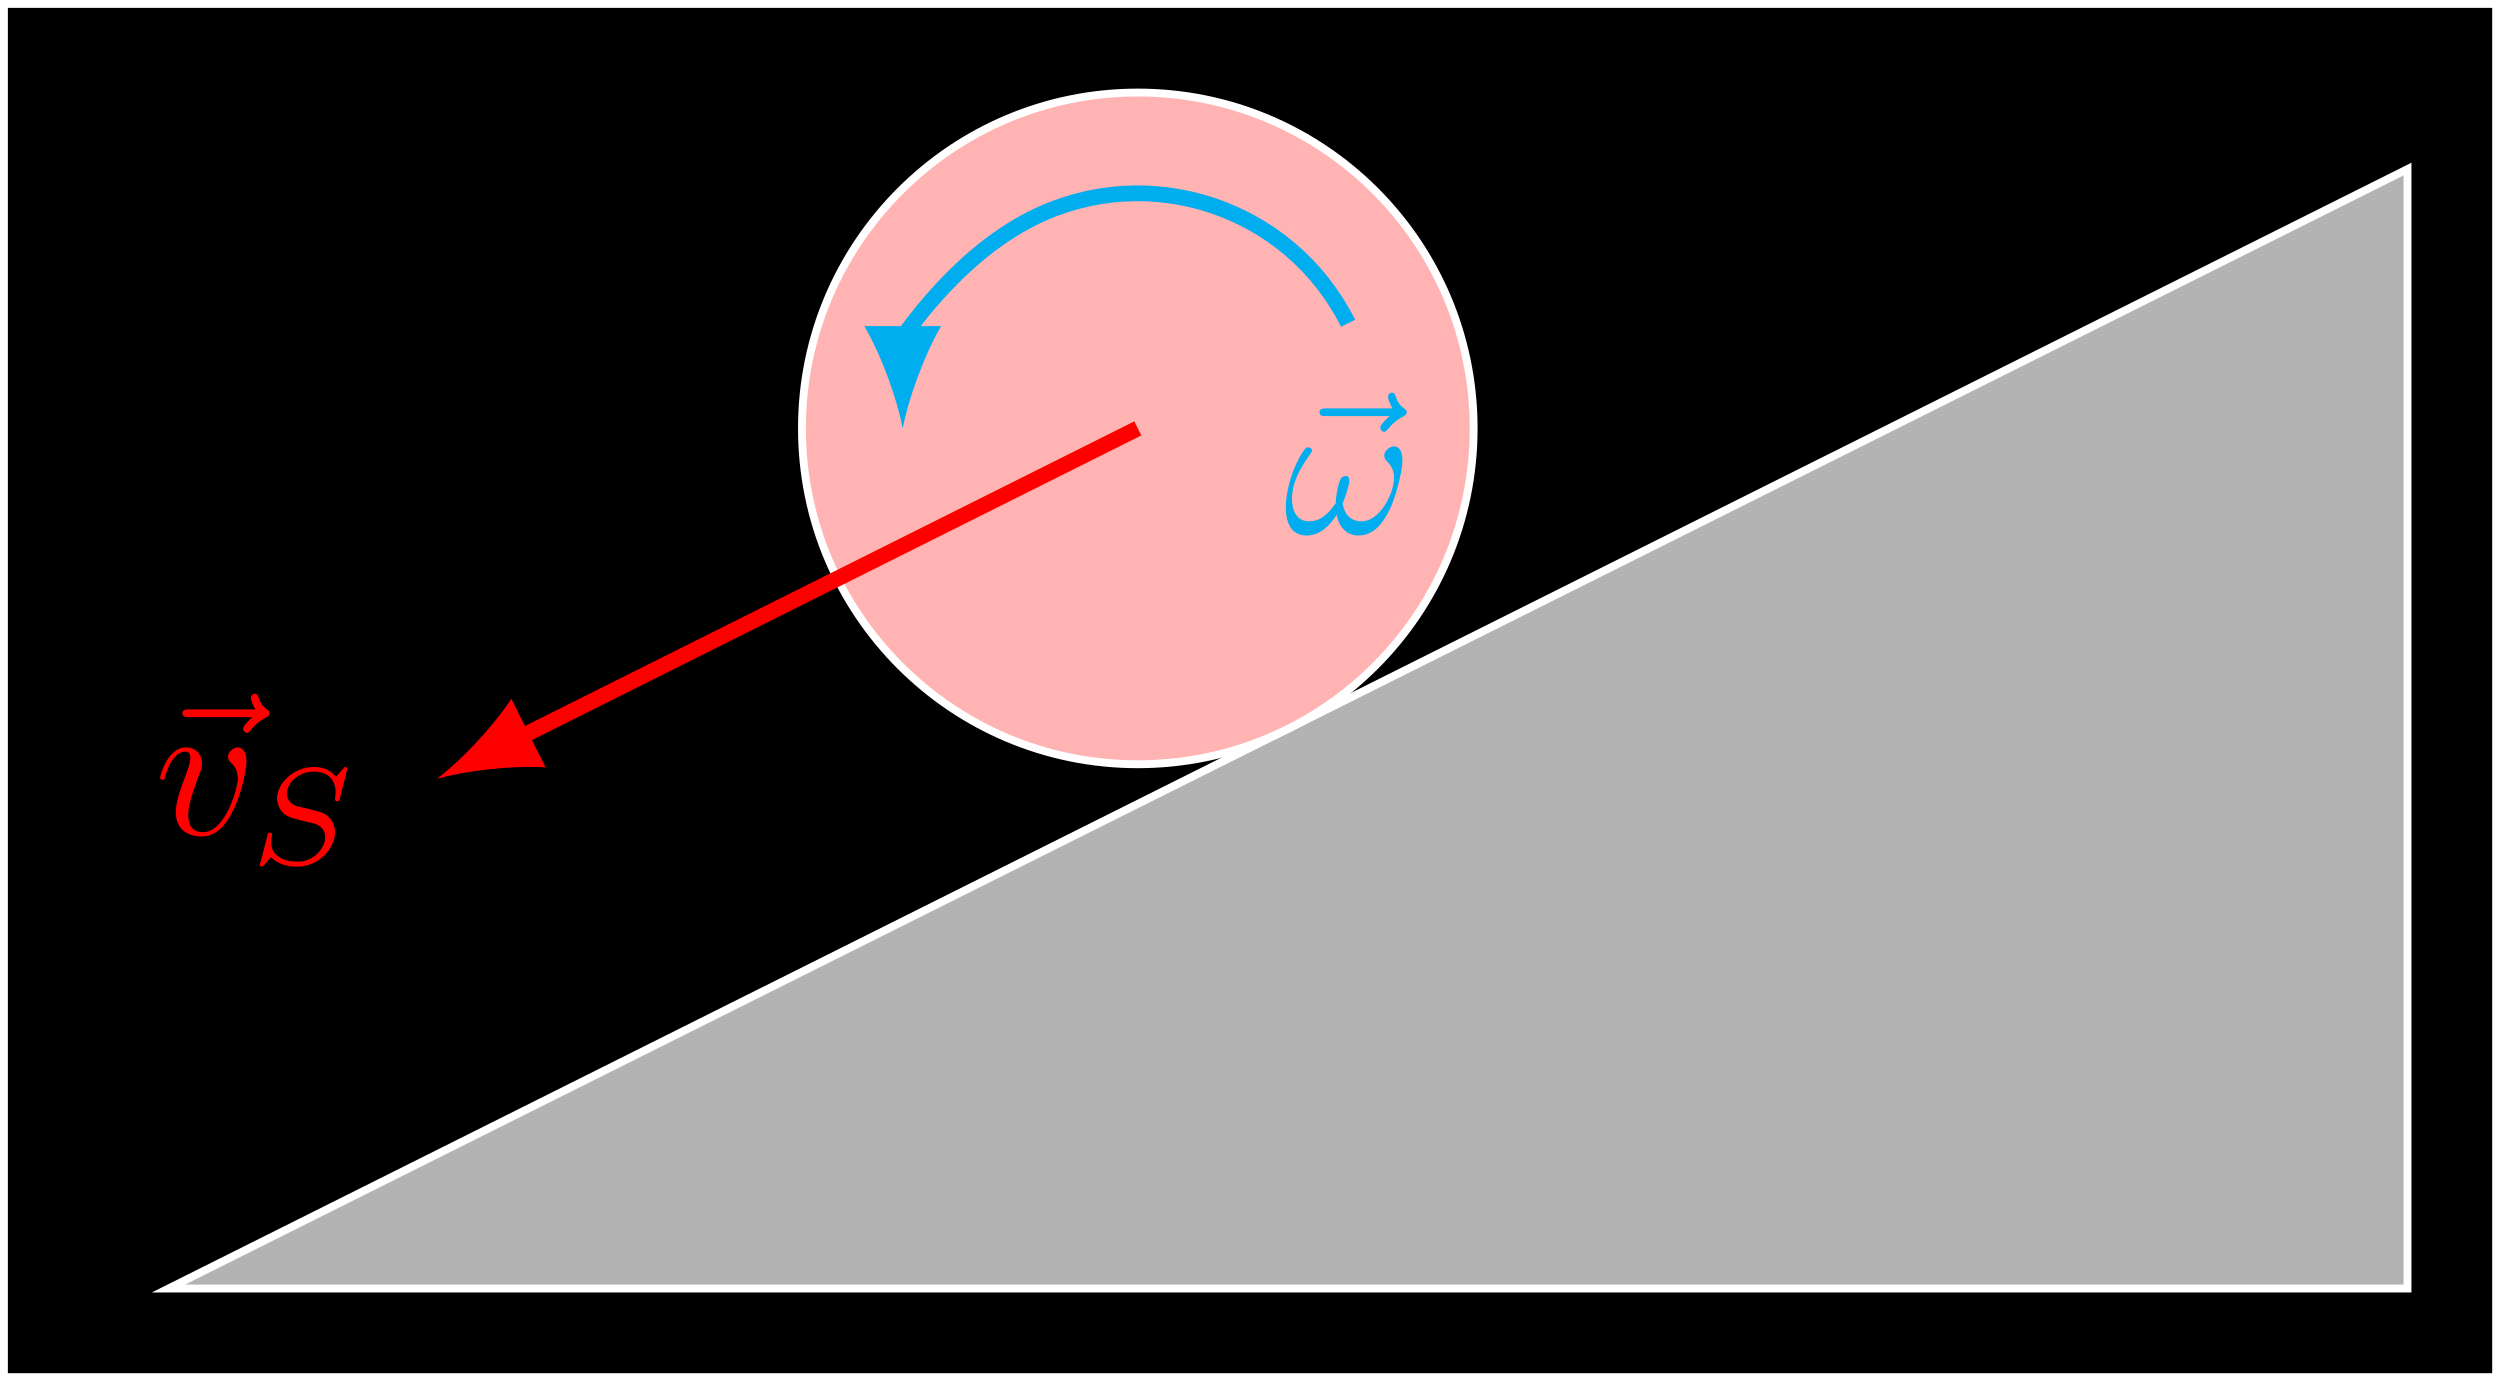
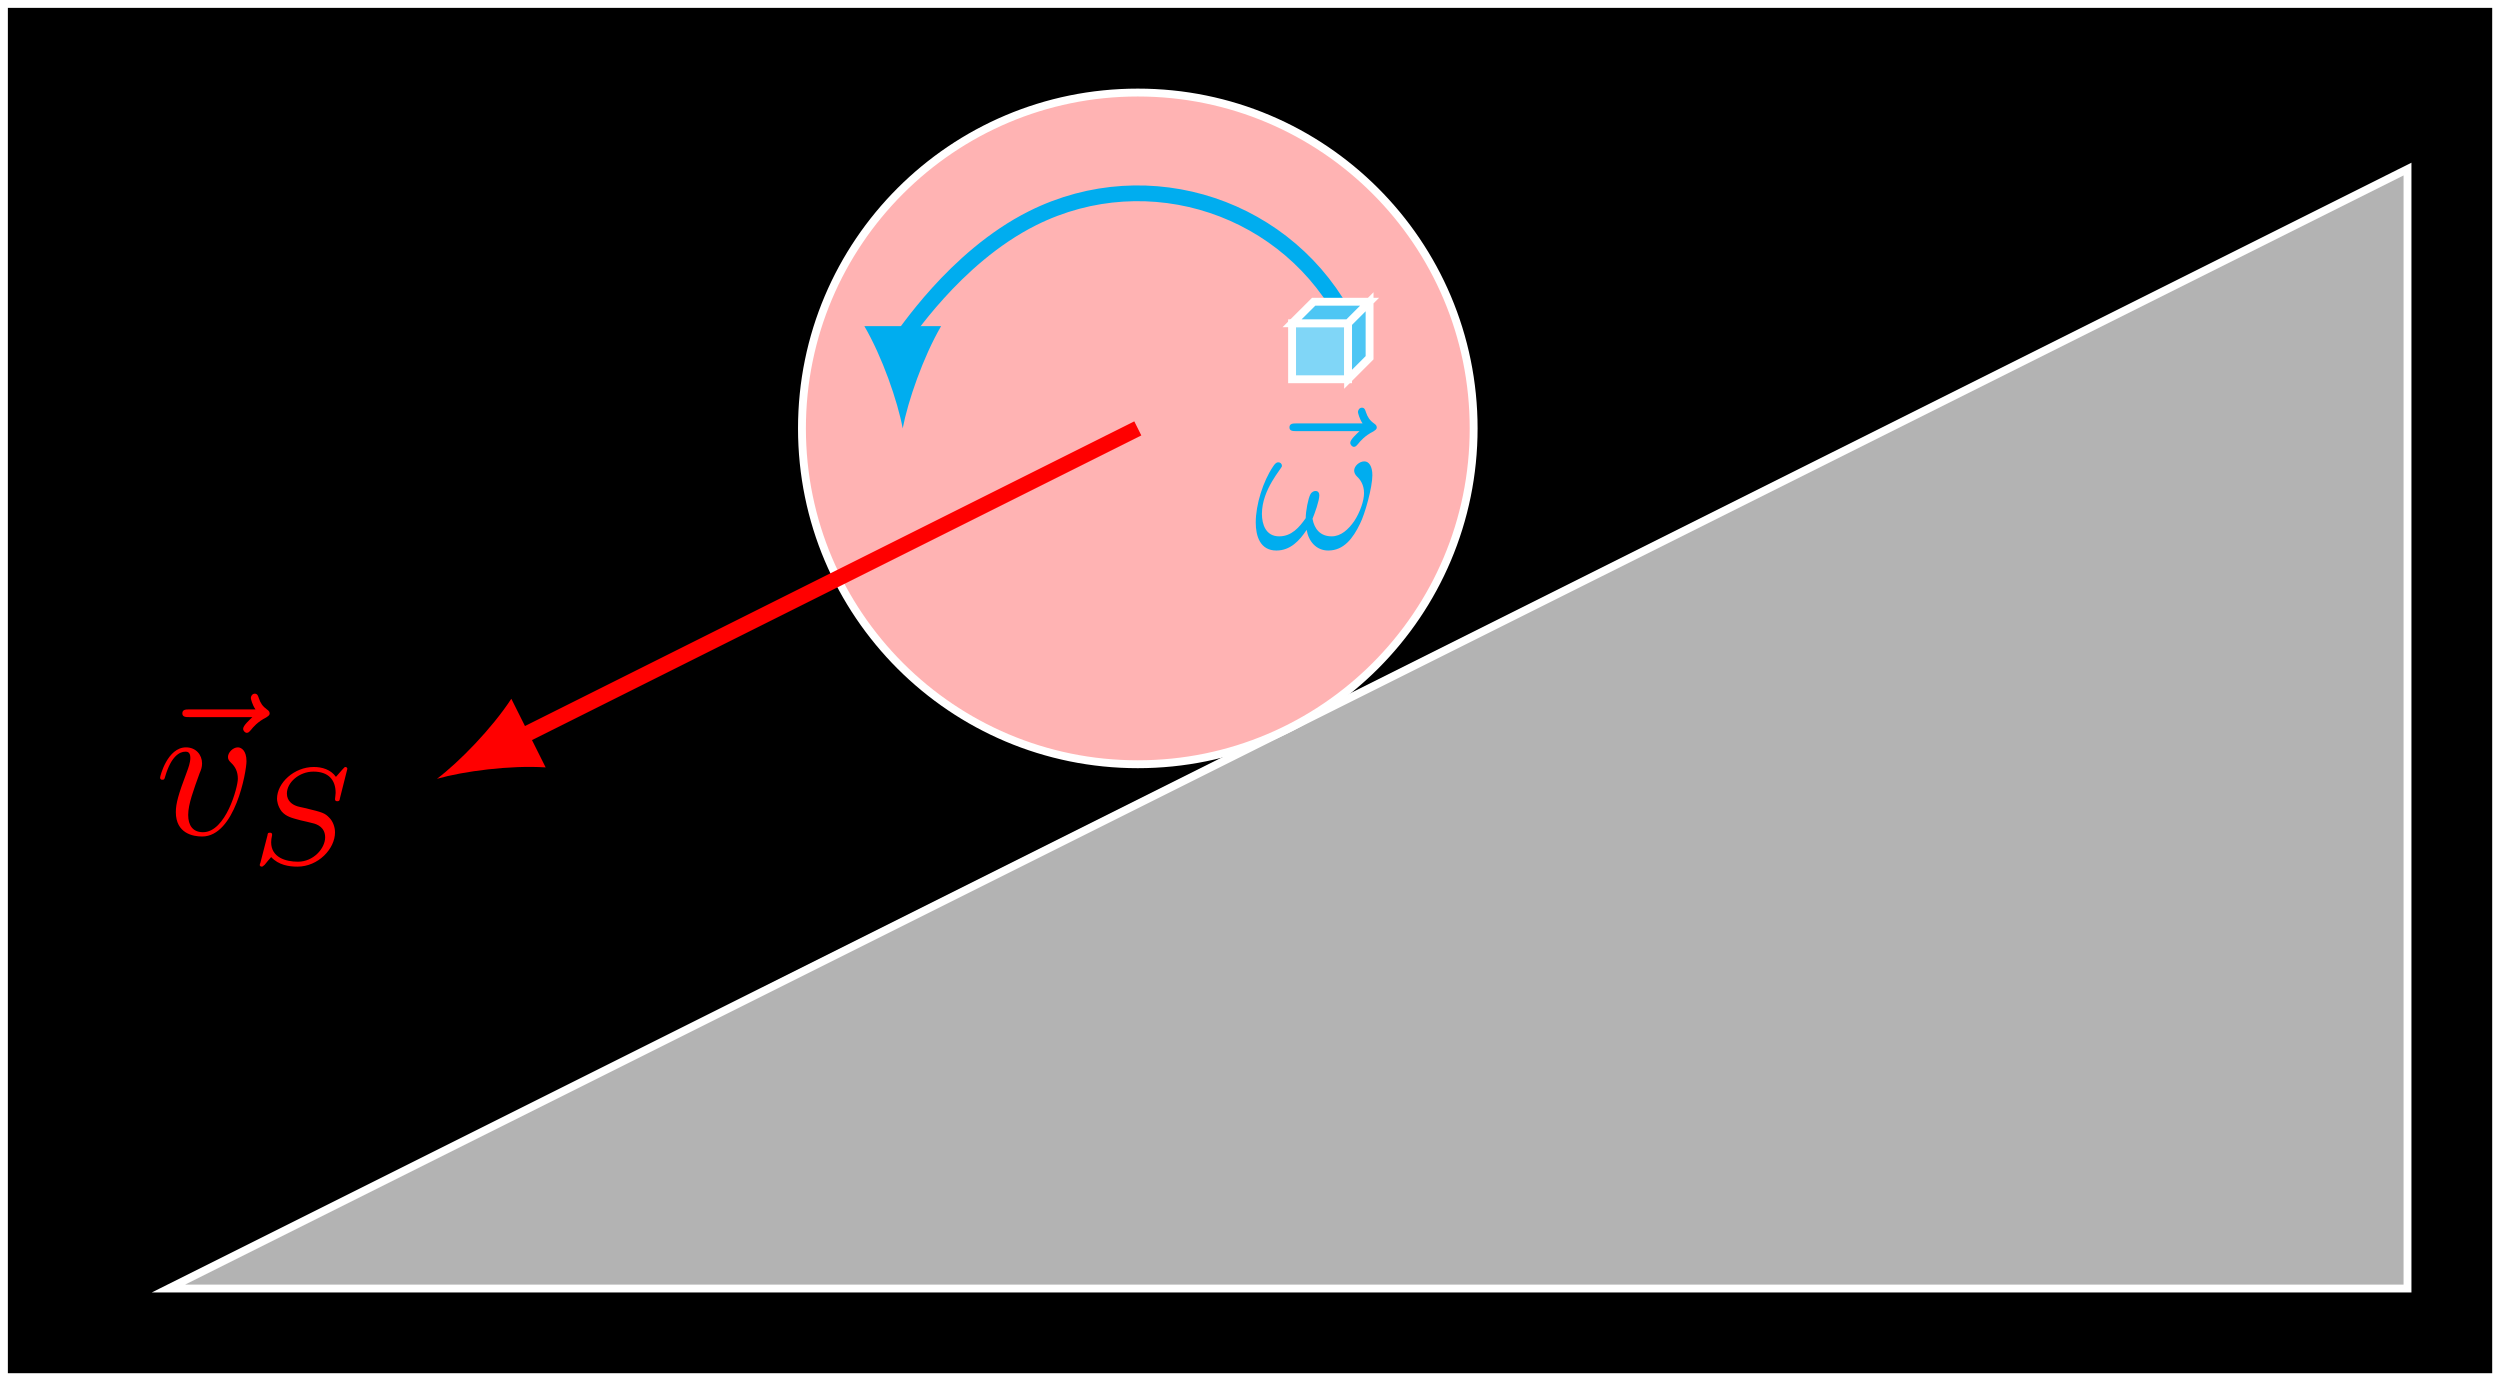
<svg xmlns="http://www.w3.org/2000/svg" xmlns:xlink="http://www.w3.org/1999/xlink" width="126.606pt" height="69.941pt" viewBox="0 0 126.606 69.941" version="1.1">
  <defs>
    <g>
      <symbol overflow="visible" id="glyph0-0">
        <path style="stroke:none;" d="" />
      </symbol>
      <symbol overflow="visible" id="glyph0-1">
        <path style="stroke:none;" d="M 5.359 -5.938 C 5.219 -5.797 4.891 -5.516 4.891 -5.344 C 4.891 -5.25 4.984 -5.141 5.078 -5.141 C 5.172 -5.141 5.219 -5.219 5.281 -5.281 C 5.391 -5.422 5.625 -5.703 6.062 -5.922 C 6.125 -5.969 6.234 -6.016 6.234 -6.125 C 6.234 -6.234 6.156 -6.281 6.094 -6.328 C 5.875 -6.484 5.766 -6.656 5.688 -6.891 C 5.656 -6.984 5.625 -7.125 5.484 -7.125 C 5.344 -7.125 5.281 -6.984 5.281 -6.906 C 5.281 -6.859 5.359 -6.547 5.516 -6.328 L 2.156 -6.328 C 2 -6.328 1.812 -6.328 1.812 -6.125 C 1.812 -5.938 2 -5.938 2.156 -5.938 Z M 5.359 -5.938 " />
      </symbol>
      <symbol overflow="visible" id="glyph0-2">
        <path style="stroke:none;" d="M 4.672 -3.703 C 4.672 -4.25 4.406 -4.406 4.234 -4.406 C 3.984 -4.406 3.734 -4.141 3.734 -3.922 C 3.734 -3.797 3.781 -3.734 3.891 -3.625 C 4.109 -3.422 4.234 -3.172 4.234 -2.812 C 4.234 -2.391 3.625 -0.109 2.469 -0.109 C 1.953 -0.109 1.719 -0.453 1.719 -0.984 C 1.719 -1.531 2 -2.266 2.297 -3.094 C 2.375 -3.266 2.422 -3.406 2.422 -3.594 C 2.422 -4.031 2.109 -4.406 1.609 -4.406 C 0.672 -4.406 0.297 -2.953 0.297 -2.875 C 0.297 -2.766 0.391 -2.766 0.406 -2.766 C 0.516 -2.766 0.516 -2.797 0.562 -2.953 C 0.859 -3.953 1.281 -4.188 1.578 -4.188 C 1.656 -4.188 1.828 -4.188 1.828 -3.875 C 1.828 -3.625 1.719 -3.344 1.656 -3.172 C 1.219 -2.016 1.094 -1.562 1.094 -1.125 C 1.094 -0.047 1.969 0.109 2.422 0.109 C 4.094 0.109 4.672 -3.188 4.672 -3.703 Z M 4.672 -3.703 " />
      </symbol>
      <symbol overflow="visible" id="glyph0-3">
        <path style="stroke:none;" d="M 6.031 -3.703 C 6.031 -4.156 5.859 -4.406 5.625 -4.406 C 5.375 -4.406 5.109 -4.172 5.109 -3.938 C 5.109 -3.844 5.156 -3.734 5.25 -3.641 C 5.422 -3.484 5.609 -3.219 5.609 -2.797 C 5.609 -2.406 5.406 -1.828 5.109 -1.375 C 4.812 -0.953 4.438 -0.609 3.969 -0.609 C 3.406 -0.609 3.094 -0.969 3 -1.5 C 3.109 -1.766 3.344 -2.406 3.344 -2.688 C 3.344 -2.797 3.297 -2.906 3.156 -2.906 C 3.078 -2.906 2.969 -2.875 2.891 -2.734 C 2.781 -2.531 2.656 -1.891 2.656 -1.531 C 2.328 -1.062 1.938 -0.609 1.312 -0.609 C 0.641 -0.609 0.438 -1.203 0.438 -1.75 C 0.438 -3 1.453 -4.047 1.453 -4.172 C 1.453 -4.281 1.375 -4.359 1.266 -4.359 C 1.141 -4.359 1.062 -4.234 1 -4.141 C 0.5 -3.406 0.125 -2.219 0.125 -1.312 C 0.125 -0.625 0.344 0.109 1.172 0.109 C 1.875 0.109 2.344 -0.391 2.703 -0.938 C 2.797 -0.359 3.188 0.109 3.797 0.109 C 4.578 0.109 5.047 -0.5 5.406 -1.25 C 5.656 -1.734 6.031 -3.094 6.031 -3.703 Z M 6.031 -3.703 " />
      </symbol>
      <symbol overflow="visible" id="glyph1-0">
        <path style="stroke:none;" d="" />
      </symbol>
      <symbol overflow="visible" id="glyph1-1">
        <path style="stroke:none;" d="M 4.953 -4.812 C 4.953 -4.844 4.922 -4.906 4.859 -4.906 C 4.812 -4.906 4.812 -4.891 4.719 -4.797 L 4.375 -4.406 C 4.109 -4.781 3.672 -4.906 3.25 -4.906 C 2.266 -4.906 1.391 -4.109 1.391 -3.297 C 1.391 -3.203 1.422 -2.922 1.625 -2.656 C 1.859 -2.391 2.125 -2.328 2.594 -2.203 C 2.734 -2.172 3.078 -2.094 3.188 -2.062 C 3.406 -2.016 3.828 -1.859 3.828 -1.344 C 3.828 -0.781 3.234 -0.109 2.453 -0.109 C 1.828 -0.109 1.094 -0.328 1.094 -1.094 C 1.094 -1.172 1.109 -1.328 1.141 -1.453 C 1.141 -1.484 1.141 -1.484 1.141 -1.484 C 1.141 -1.578 1.062 -1.578 1.031 -1.578 C 0.938 -1.578 0.922 -1.562 0.906 -1.438 L 0.547 -0.047 C 0.531 -0.016 0.516 0.016 0.516 0.062 C 0.516 0.094 0.547 0.141 0.625 0.141 C 0.656 0.141 0.672 0.125 0.766 0.047 C 0.844 -0.047 1.016 -0.266 1.094 -0.344 C 1.469 0.062 2 0.141 2.422 0.141 C 3.484 0.141 4.328 -0.766 4.328 -1.594 C 4.328 -1.891 4.203 -2.172 4.047 -2.328 C 3.812 -2.578 3.703 -2.609 2.797 -2.828 C 2.656 -2.859 2.422 -2.906 2.359 -2.938 C 2.188 -3 1.891 -3.172 1.891 -3.562 C 1.891 -4.125 2.516 -4.672 3.234 -4.672 C 4 -4.672 4.359 -4.25 4.359 -3.594 C 4.359 -3.5 4.328 -3.344 4.328 -3.281 C 4.328 -3.172 4.406 -3.172 4.453 -3.172 C 4.547 -3.172 4.562 -3.219 4.578 -3.328 Z M 4.953 -4.812 " />
      </symbol>
    </g>
    <clipPath id="clip1">
      <path d="M 0 0 L 126.605 0 L 126.605 69.941 L 0 69.941 Z M 0 0 " />
    </clipPath>
    <clipPath id="clip2">
      <path d="M 2 2 L 126.605 2 L 126.605 69.941 L 2 69.941 Z M 2 2 " />
    </clipPath>
  </defs>
  <g id="surface1">
    <g clip-path="url(#clip1)" clip-rule="nonzero">
      <path style="fill-rule:nonzero;fill:rgb(0%,0%,0%);fill-opacity:1;stroke-width:0.399;stroke-linecap:butt;stroke-linejoin:miter;stroke:rgb(100%,100%,100%);stroke-opacity:1;stroke-miterlimit:10;" d="M -8.334 -4.489 L -8.334 65.054 L 117.877 65.054 L 117.877 -4.489 Z M -8.334 -4.489 " transform="matrix(1,0,0,-1,8.533,65.253)" />
    </g>
    <path style=" stroke:none;fill-rule:nonzero;fill:rgb(70%,70%,70%);fill-opacity:1;" d="M 8.531 65.254 L 121.922 65.254 L 121.922 8.562 Z M 8.531 65.254 " />
    <g clip-path="url(#clip2)" clip-rule="nonzero">
      <path style="fill:none;stroke-width:0.399;stroke-linecap:butt;stroke-linejoin:miter;stroke:rgb(100%,100%,100%);stroke-opacity:1;stroke-miterlimit:10;" d="M -0.002 -0.001 L 113.389 -0.001 L 113.389 56.691 Z M -0.002 -0.001 " transform="matrix(1,0,0,-1,8.533,65.253)" />
    </g>
    <path style="fill-rule:nonzero;fill:rgb(100%,70%,70%);fill-opacity:1;stroke-width:0.399;stroke-linecap:butt;stroke-linejoin:miter;stroke:rgb(100%,100%,100%);stroke-opacity:1;stroke-miterlimit:10;" d="M 66.096 43.558 C 66.096 52.952 58.483 60.566 49.088 60.566 C 39.694 60.566 32.08 52.952 32.08 43.558 C 32.08 34.163 39.694 26.55 49.088 26.55 C 58.483 26.55 66.096 34.163 66.096 43.558 Z M 66.096 43.558 " transform="matrix(1,0,0,-1,8.533,65.253)" />
    <path style="fill:none;stroke-width:0.797;stroke-linecap:butt;stroke-linejoin:miter;stroke:rgb(100%,0%,0%);stroke-opacity:1;stroke-miterlimit:10;" d="M 49.088 43.558 L 17.768 27.898 " transform="matrix(1,0,0,-1,8.533,65.253)" />
    <path style=" stroke:none;fill-rule:nonzero;fill:rgb(100%,0%,0%);fill-opacity:1;" d="M 22.129 39.441 C 23.48 39.055 25.836 38.746 27.633 38.863 L 25.895 35.387 C 24.91 36.895 23.25 38.594 22.129 39.441 " />
    <g style="fill:rgb(100%,0%,0%);fill-opacity:1;">
      <use xlink:href="#glyph0-1" x="7.422" y="42.254" />
    </g>
    <g style="fill:rgb(100%,0%,0%);fill-opacity:1;">
      <use xlink:href="#glyph0-2" x="7.811" y="42.254" />
    </g>
    <g style="fill:rgb(100%,0%,0%);fill-opacity:1;">
      <use xlink:href="#glyph1-1" x="12.638" y="43.748" />
    </g>
    <path style="fill:none;stroke-width:0.797;stroke-linecap:butt;stroke-linejoin:miter;stroke:rgb(0%,67.839%,93.729%);stroke-opacity:1;stroke-miterlimit:10;" d="M 59.737 48.882 C 56.795 54.761 49.647 57.144 43.764 54.206 C 39.733 52.191 37.182 48.066 37.182 48.222 " transform="matrix(1,0,0,-1,8.533,65.253)" />
    <path style=" stroke:none;fill-rule:nonzero;fill:rgb(0%,67.839%,93.729%);fill-opacity:1;" d="M 45.715 21.695 C 45.977 20.312 46.754 18.07 47.66 16.516 L 43.773 16.516 C 44.68 18.07 45.457 20.312 45.715 21.695 " />
    <g style="fill:rgb(0%,67.839%,93.729%);fill-opacity:1;">
-       <use xlink:href="#glyph0-1" x="65.011" y="27.01" />
+       <use xlink:href="#glyph0-1" x="63.489" y="27.771" />
    </g>
    <g style="fill:rgb(0%,67.839%,93.729%);fill-opacity:1;">
-       <use xlink:href="#glyph0-3" x="64.991" y="27.01" />
+       <use xlink:href="#glyph0-3" x="63.469" y="27.771" />
    </g>
+     <path style="fill-rule:nonzero;fill:rgb(50%,83.919%,96.864%);fill-opacity:1;stroke-width:0.399;stroke-linecap:butt;stroke-linejoin:miter;stroke:rgb(100%,100%,100%);stroke-opacity:1;stroke-miterlimit:10;" d="M 59.737 48.882 L 56.901 48.882 L 56.901 46.046 L 59.737 46.046 Z M 59.737 48.882 " transform="matrix(1,0,0,-1,8.533,65.253)" />
+     <path style="fill-rule:nonzero;fill:rgb(30%,77.487%,95.61%);fill-opacity:1;stroke-width:0.399;stroke-linecap:butt;stroke-linejoin:miter;stroke:rgb(100%,100%,100%);stroke-opacity:1;stroke-miterlimit:10;" d="M 59.737 48.882 L 60.826 49.972 L 60.826 47.136 L 59.737 46.046 Z M 59.737 48.882 L 56.901 48.882 L 57.994 49.972 L 60.826 49.972 Z M 59.737 48.882 " transform="matrix(1,0,0,-1,8.533,65.253)" />
  </g>
</svg>
